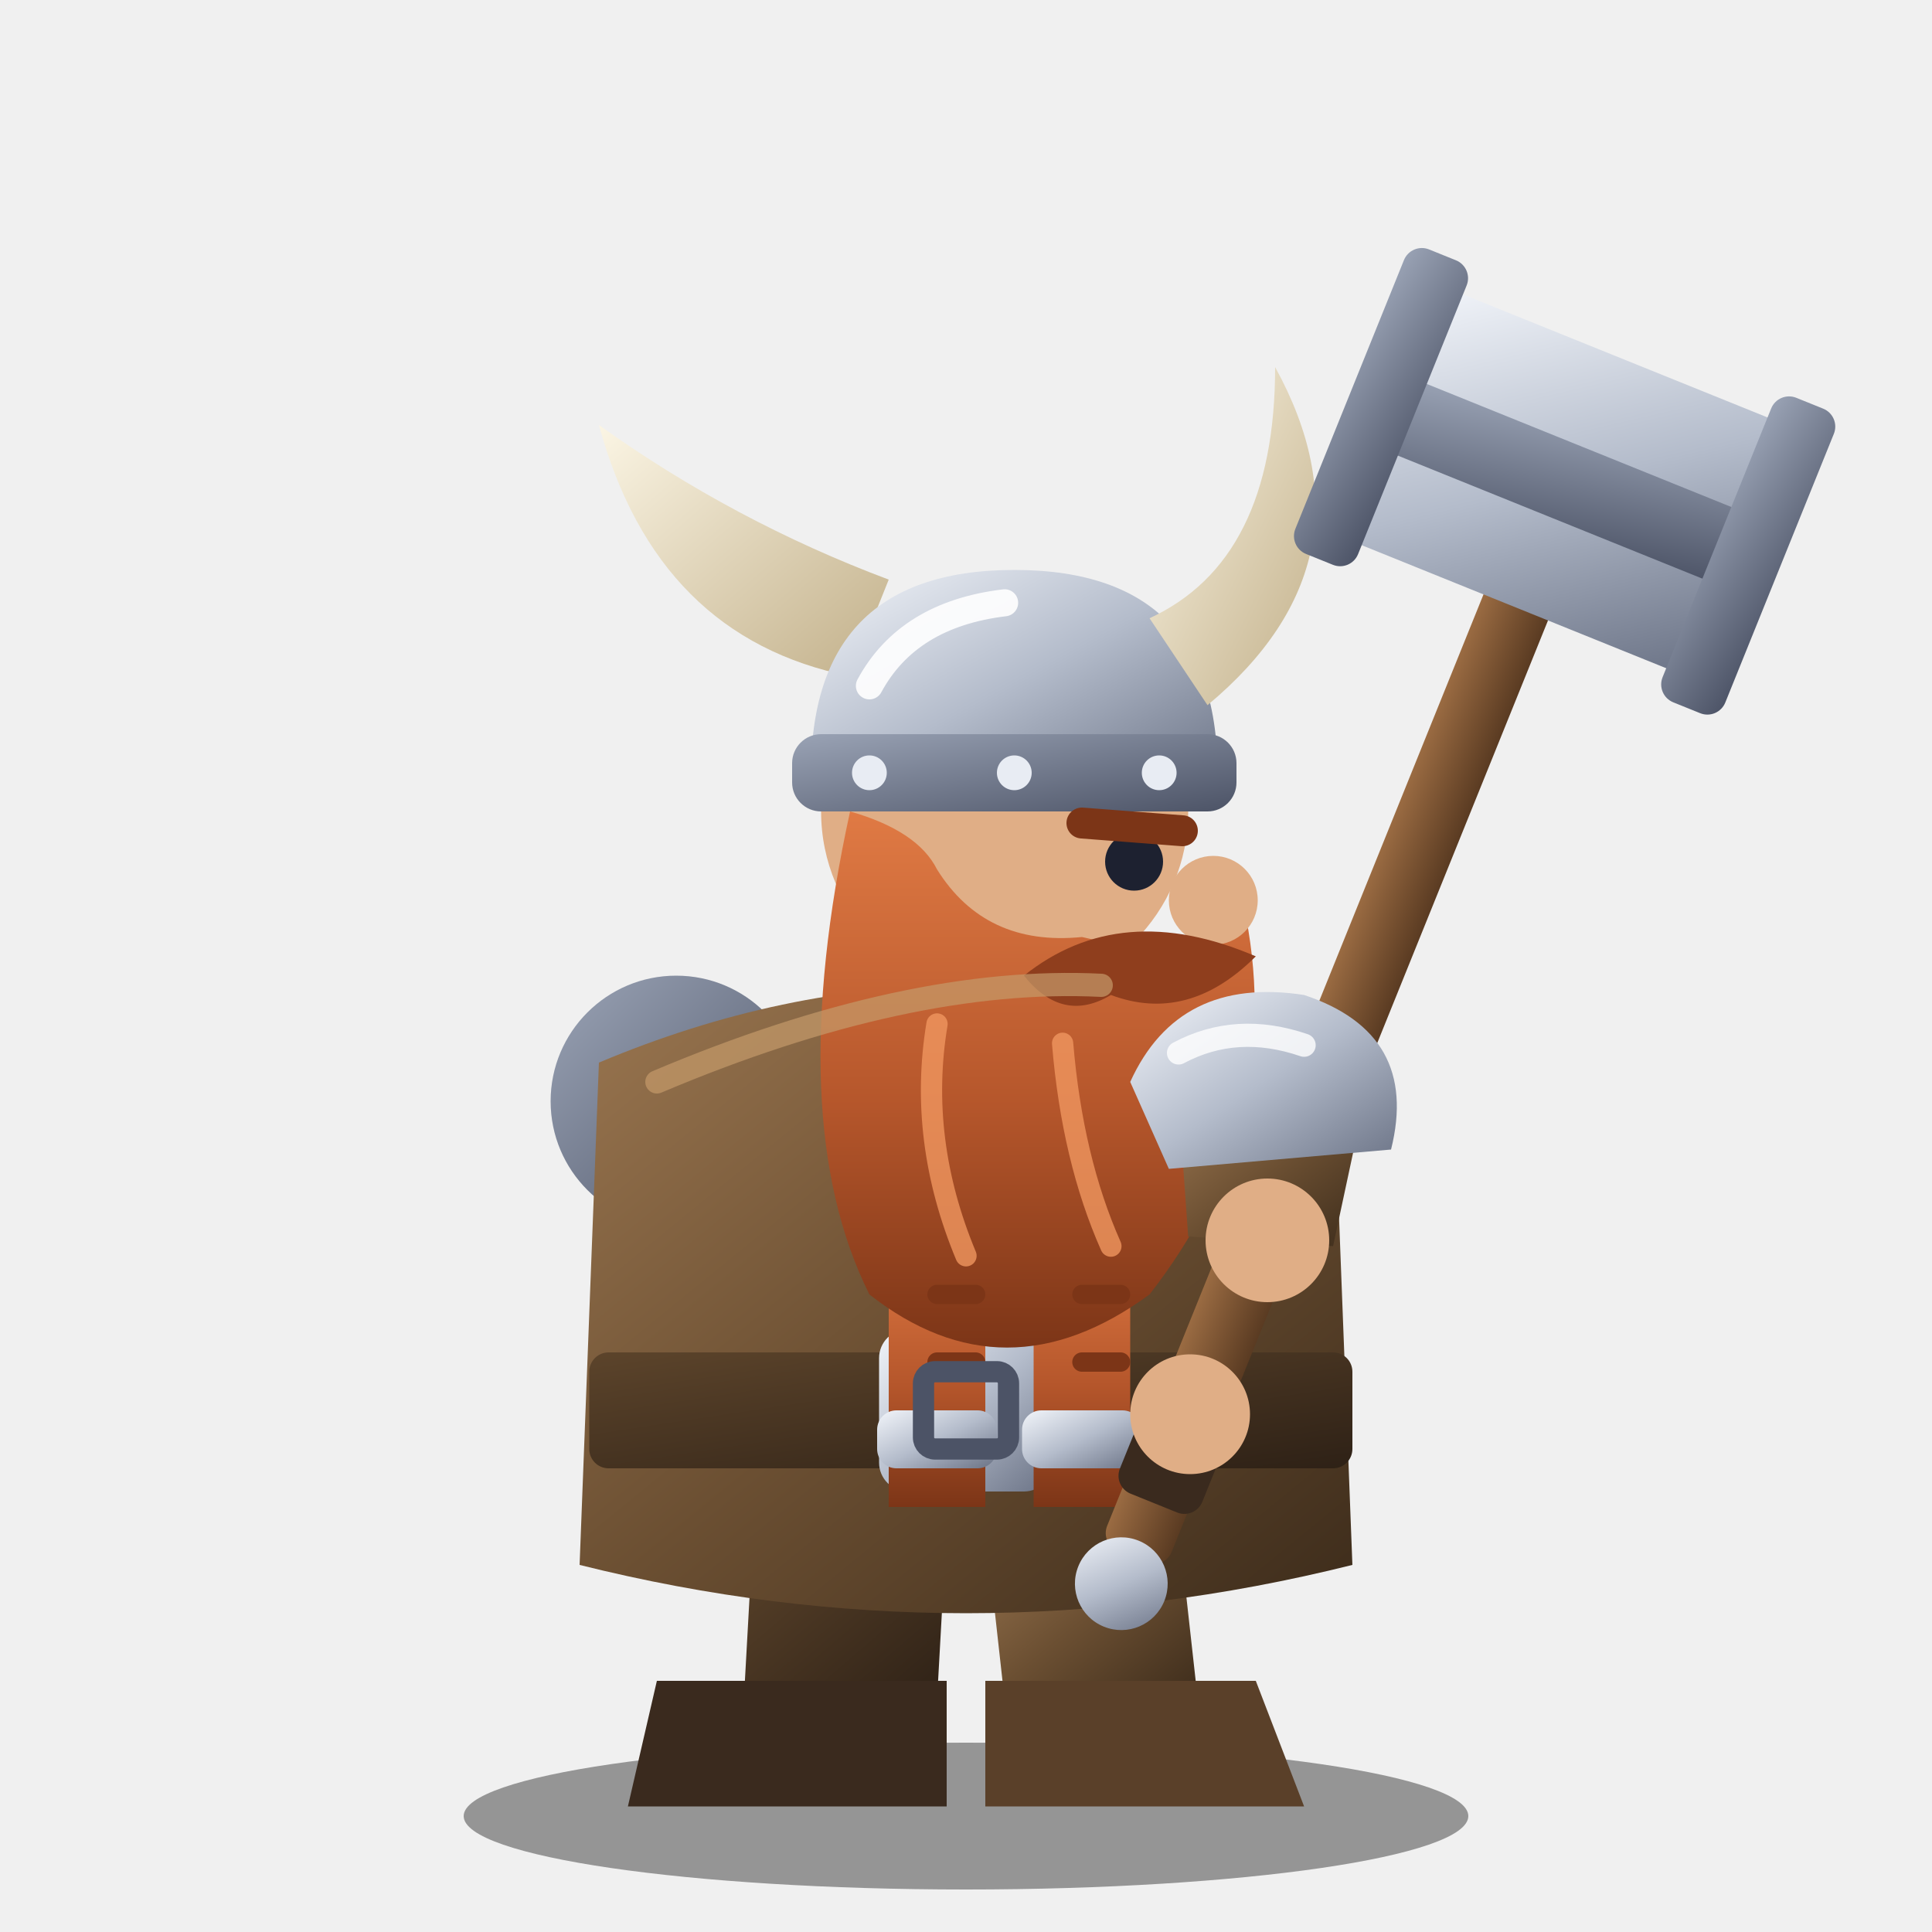
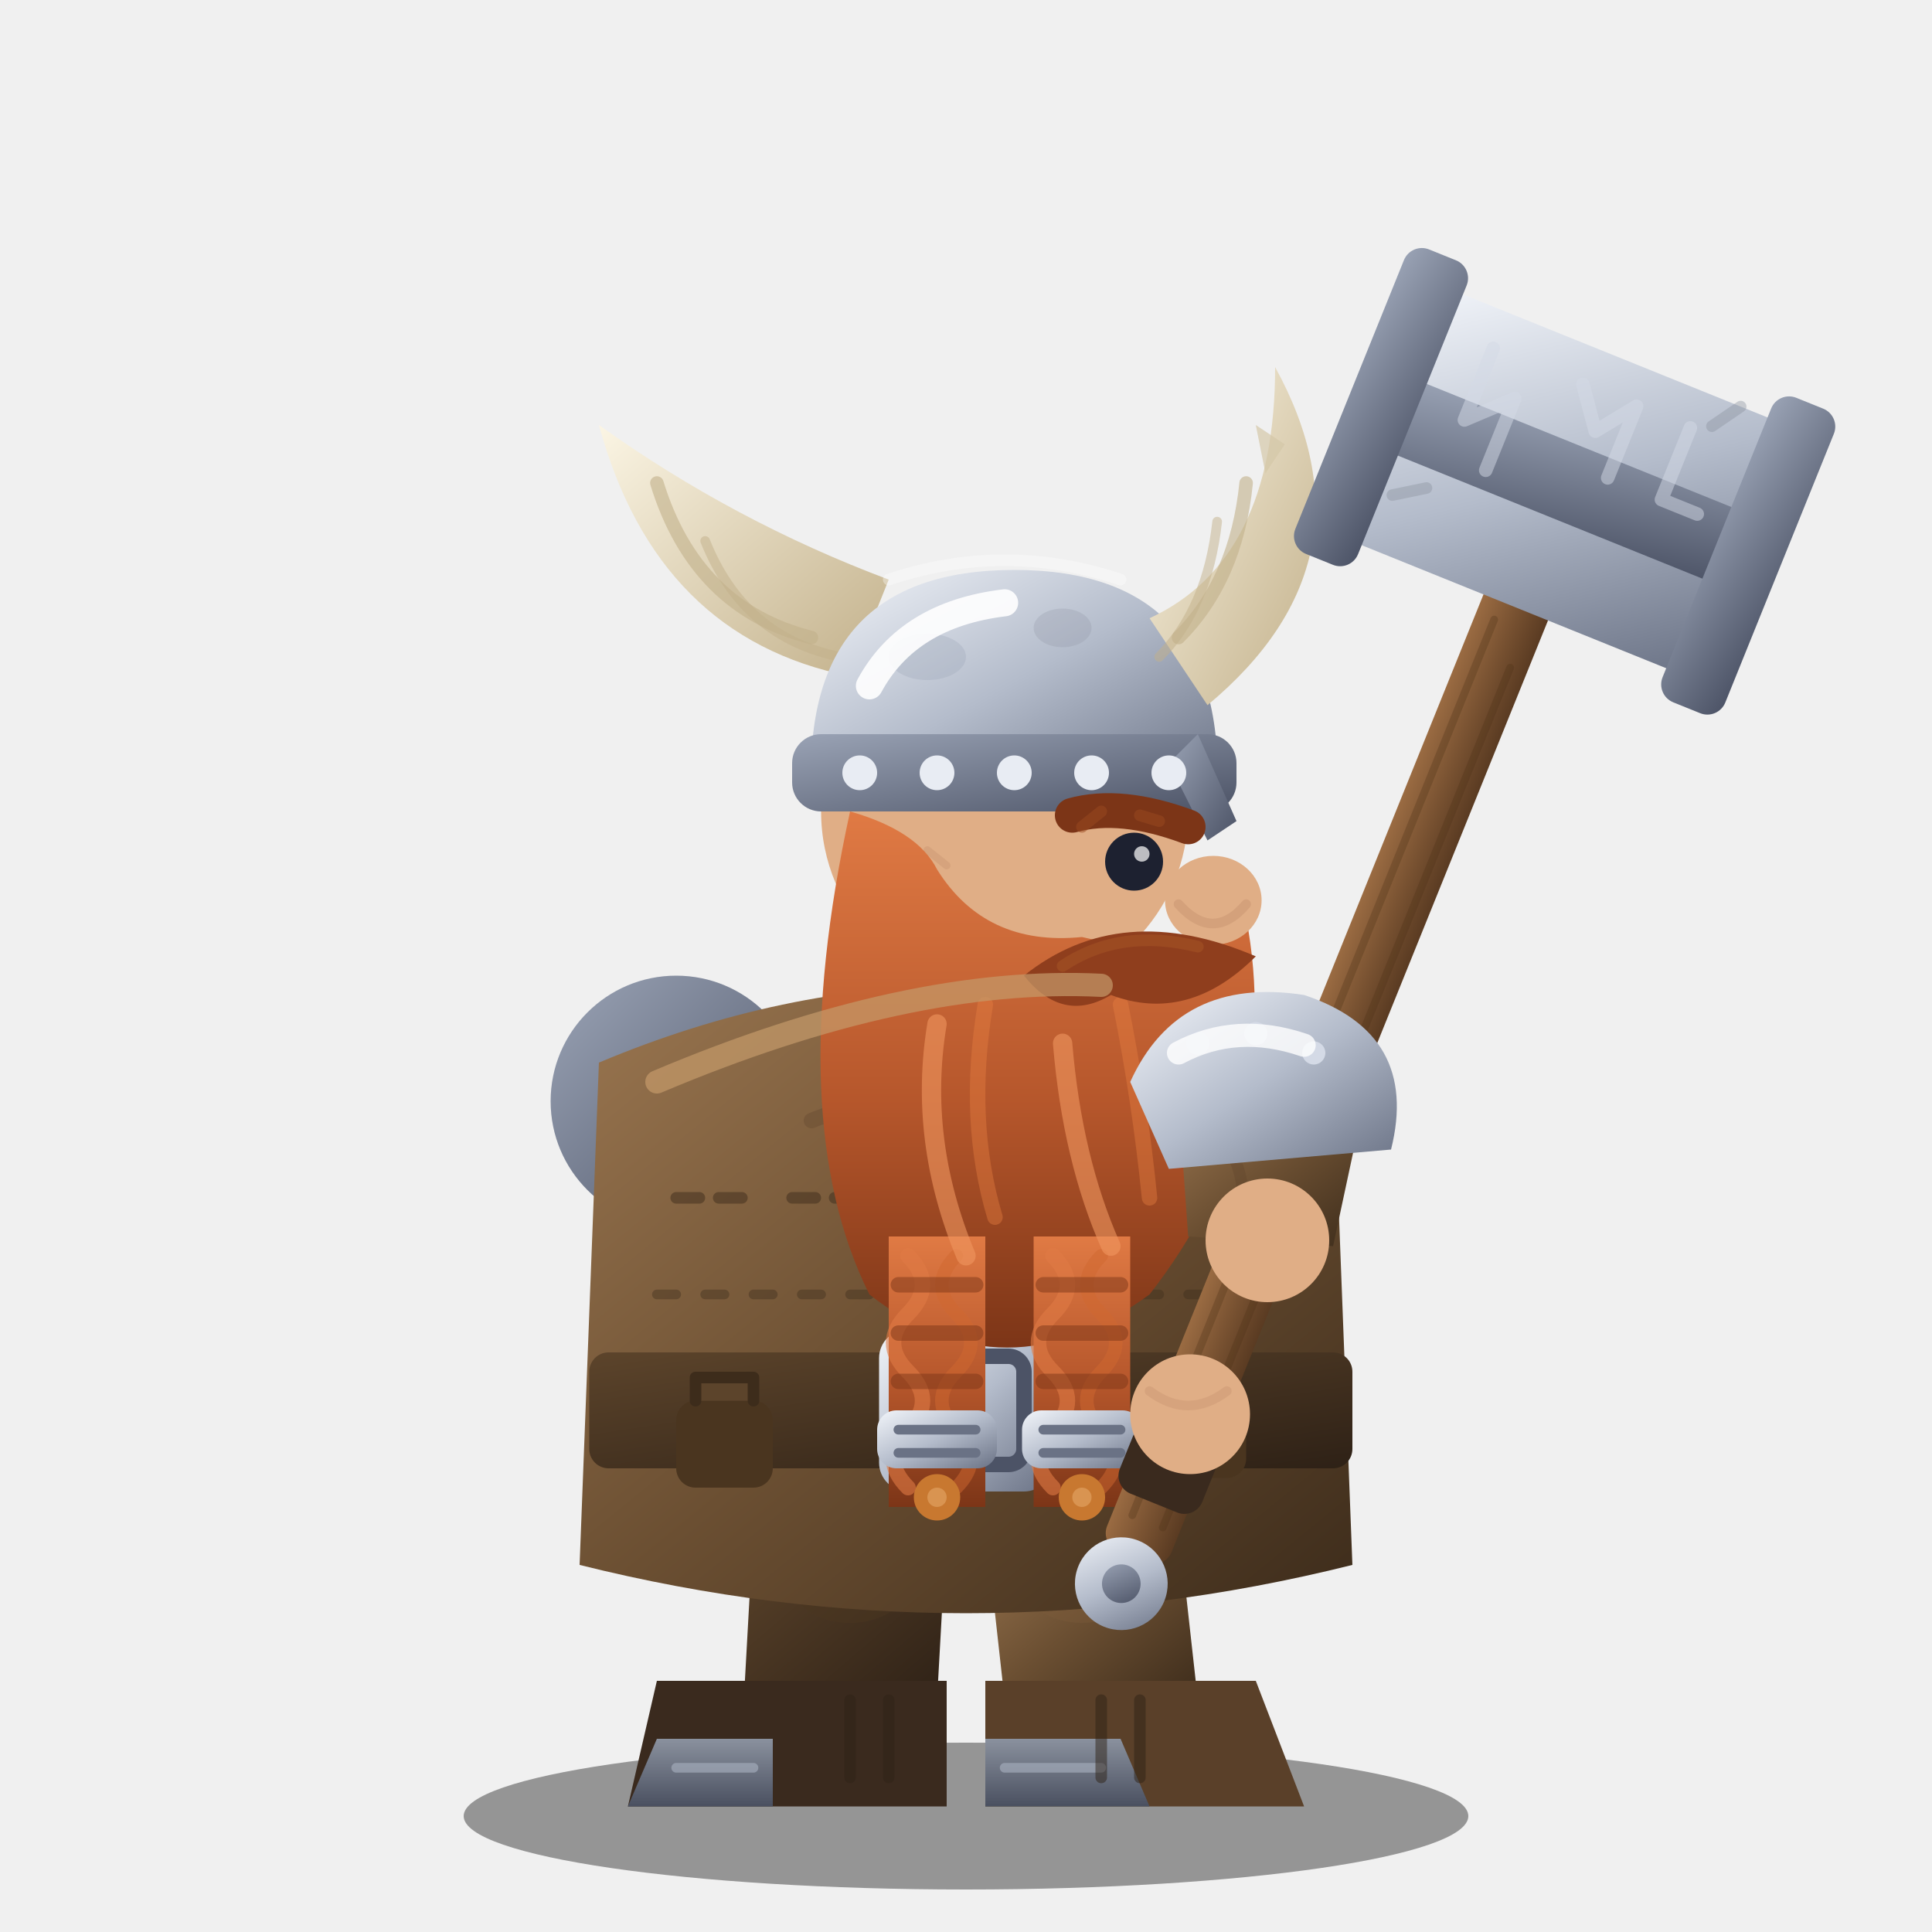
<svg xmlns="http://www.w3.org/2000/svg" viewBox="0 0 100 100" width="512" height="512" data-hand="66,62">
  <defs>
-     <linearGradient id="leather" x1="0" y1="0" x2="1" y2="1">
+     <linearGradient id="dg-leather" x1="0" y1="0" x2="1" y2="1">
      <stop offset="0" stop-color="#9a7650" />
      <stop offset=".5" stop-color="#6b4f32" />
      <stop offset="1" stop-color="#3d2c1b" />
    </linearGradient>
-     <linearGradient id="leatherD" x1="0" y1="0" x2="1" y2="1">
+     <linearGradient id="dg-leatherD" x1="0" y1="0" x2="1" y2="1">
      <stop offset="0" stop-color="#5c442b" />
      <stop offset="1" stop-color="#2e2116" />
    </linearGradient>
-     <linearGradient id="steel" x1="0" y1="0" x2="1" y2="1">
+     <linearGradient id="dg-steel" x1="0" y1="0" x2="1" y2="1">
      <stop offset="0" stop-color="#f2f5fa" />
      <stop offset=".5" stop-color="#b4bccb" />
      <stop offset="1" stop-color="#6a7285" />
    </linearGradient>
-     <linearGradient id="steelD" x1="0" y1="0" x2="1" y2="1">
+     <linearGradient id="dg-steelD" x1="0" y1="0" x2="1" y2="1">
      <stop offset="0" stop-color="#9aa3b5" />
      <stop offset="1" stop-color="#4c5366" />
    </linearGradient>
-     <linearGradient id="beard" x1="0" y1="0" x2="0" y2="1">
+     <linearGradient id="dg-beard" x1="0" y1="0" x2="0" y2="1">
      <stop offset="0" stop-color="#e07a44" />
      <stop offset=".55" stop-color="#b5562b" />
      <stop offset="1" stop-color="#7c3517" />
    </linearGradient>
-     <linearGradient id="wood" x1="0" y1="0" x2="1" y2="0">
+     <linearGradient id="dg-wood" x1="0" y1="0" x2="1" y2="0">
      <stop offset="0" stop-color="#9a6b42" />
      <stop offset="1" stop-color="#5a3b22" />
    </linearGradient>
-     <linearGradient id="bone" x1="0" y1="0" x2="1" y2="1">
+     <linearGradient id="dg-bone" x1="0" y1="0" x2="1" y2="1">
      <stop offset="0" stop-color="#fbf5e4" />
      <stop offset="1" stop-color="#c2b08a" />
+     </linearGradient>
+     <linearGradient id="dg-ironCap" x1="0" y1="0" x2="0" y2="1">
+       <stop offset="0" stop-color="#8a919e" />
+       <stop offset="1" stop-color="#4a5060" />
    </linearGradient>
  </defs>
  <ellipse cx="50" cy="94" rx="26" ry="3.8" fill="#000" opacity=".38" />
  <g stroke="none" stroke-width="1.5" stroke-linejoin="round" stroke-linecap="round">
-     <path d="M44 35 Q34 33 31 22 Q38 27 46 30 Z" fill="url(#bone)" />
-     <circle cx="35" cy="57" r="6.5" fill="url(#steelD)" />
-     <path d="M39 79 h10 l-.5 9 h-10 z" fill="url(#leatherD)" />
+     <path d="M44 35 Q34 33 31 22 Q38 27 46 30 Z" fill="url(#dg-bone)" />
+     <path d="M42 33 Q36 31.5 34 25" stroke="#c2b08a" stroke-width=".7" fill="none" opacity=".6" />
+     <path d="M43.5 34 Q38.5 33 36.5 28" stroke="#c2b08a" stroke-width=".5" fill="none" opacity=".5" />
+     <circle cx="35" cy="57" r="6.5" fill="url(#dg-steelD)" />
+     <circle cx="33.5" cy="55.5" r=".7" fill="#6a7285" />
+     <circle cx="36.5" cy="55.5" r=".7" fill="#6a7285" />
+     <path d="M39 79 h10 l-.5 9 h-10 z" fill="url(#dg-leatherD)" />
+     <path d="M51 79 h10 l1 9 h-10 z" fill="url(#dg-leather)" />
+     <ellipse cx="44" cy="82" rx="3" ry="2" fill="#4a351f" opacity=".5" />
+     <ellipse cx="56" cy="82" rx="3" ry="2" fill="#7a5a3a" opacity=".4" />
    <path d="M34 87 h15 v6.5 h-16.5 z" fill="#3a2a1e" />
-     <path d="M51 79 h10 l1 9 h-10 z" fill="url(#leather)" />
    <path d="M51 87 h14 l2.5 6.5 h-16.5 z" fill="#5a4029" />
-     <path d="M31 55 Q50 47 69 55 L70 81 Q50 86 30 81 Z" fill="url(#leather)" />
-     <rect x="30.5" y="70" width="39.5" height="6" rx="1" fill="url(#leatherD)" />
-     <rect x="45.5" y="68.8" width="9" height="8.4" rx="1.5" fill="url(#steel)" />
+     <path d="M34 90 h6 v3.5 h-7.5 z" fill="url(#dg-ironCap)" />
+     <path d="M51 90 h7 l1.5 3.5 h-8.5 z" fill="url(#dg-ironCap)" />
+     <path d="M35 91.5 h4 M52 91.5 h5" stroke="#aab3c2" stroke-width=".5" fill="none" opacity=".6" />
+     <path d="M44 88 v4 M46 88 v4 M57 88 v4 M59 88 v4" stroke="#2e2116" stroke-width=".6" fill="none" opacity=".5" />
+     <path d="M31 55 Q50 47 69 55 L70 81 Q50 86 30 81 Z" fill="url(#dg-leather)" />
+     <path d="M42 58 Q47 56 52 58 M53 57 Q58 55.5 62 58" stroke="#5a3f28" stroke-width=".8" fill="none" opacity=".3" />
+     <path d="M35 62 h4 M41 62 h4 M47 62 h4 M53 62 h4 M59 62 h4" stroke="#3d2c1b" stroke-width=".6" stroke-dasharray="1.2 1" fill="none" opacity=".5" />
+     <path d="M34 67 h30" stroke="#3d2c1b" stroke-width=".5" stroke-dasharray="1 1.5" fill="none" opacity=".4" />
+     <rect x="30.5" y="70" width="39.5" height="6" rx="1" fill="url(#dg-leatherD)" />
+     <rect x="45.5" y="68.8" width="9" height="8.4" rx="1.5" fill="url(#dg-steel)" />
+     <rect x="47" y="70.2" width="6" height="5.6" rx=".8" fill="none" stroke="#4c5366" stroke-width=".8" />
+     <path d="M50 70.5 v5" stroke="#6a7285" stroke-width=".9" />
+     <rect x="35" y="72.5" width="5" height="4.5" rx="1" fill="#4a351f" />
+     <path d="M36 72.5 v-1.2 h3 v1.2" stroke="#3d2c1b" stroke-width=".6" fill="#5c442b" />
+     <rect x="60" y="72.5" width="4.5" height="4" rx="1" fill="#4a351f" />
+     <path d="M61 72.5 v-1 h2.5 v1" stroke="#3d2c1b" stroke-width=".6" fill="#5c442b" />
+     <rect x="57" y="71.5" width="1.2" height="5" rx=".3" fill="#6a7285" />
+     <rect x="56.7" y="71" width="1.8" height="1.5" rx=".3" fill="#5c442b" />
    <circle cx="52" cy="42" r="9.5" fill="#e0ae86" />
-     <path d="M42 41 Q41.5 29.5 52.5 29.5 Q63.5 29.5 63 41 Z" fill="url(#steel)" />
-     <rect x="41" y="38" width="23" height="4" rx="1.5" fill="url(#steelD)" />
-     <path d="M59.5 32 Q66 29 66 19 Q71.5 29 62.5 36.5 Z" fill="url(#bone)" />
-     <path d="M46 64 h5 v14 h-5 z" fill="url(#beard)" />
-     <path d="M53.5 64 h5 v14 h-5 z" fill="url(#beard)" />
-     <path d="M44 42 Q40.5 58 45 67 Q52 72.5 59.5 67 Q66.5 58 64.5 47.5 Q60 49.5 56 48.5 Q51 49 48.5 45 Q47.5 43 44 42 Z" fill="url(#beard)" />
-     <rect x="45.4" y="73" width="6.2" height="3" rx="1" fill="url(#steel)" />
-     <rect x="52.9" y="73" width="6.2" height="3" rx="1" fill="url(#steel)" />
-     <circle cx="62.8" cy="46.6" r="2.3" fill="#e0ae86" />
+     <path d="M56 39 l1.5 .5" stroke="#c89470" stroke-width=".5" fill="none" opacity=".5" />
+     <path d="M48 44 l1 .8" stroke="#c89470" stroke-width=".4" fill="none" opacity=".4" />
+     <path d="M42 41 Q41.5 29.5 52.5 29.5 Q63.5 29.5 63 41 Z" fill="url(#dg-steel)" />
+     <rect x="41" y="38" width="23" height="4" rx="1.5" fill="url(#dg-steelD)" />
+     <path d="M62 38 l2 4.5 l-1.5 1 l-2 -4 z" fill="url(#dg-steelD)" />
+     <ellipse cx="48" cy="34" rx="2" ry="1.2" fill="#9aa3b5" opacity=".3" />
+     <ellipse cx="55" cy="32.5" rx="1.5" ry="1" fill="#8a919e" opacity=".25" />
+     <g fill="#e8ecf3">
+       <circle cx="44.5" cy="40" r=".9" />
+       <circle cx="48.5" cy="40" r=".9" />
+       <circle cx="52.5" cy="40" r=".9" />
+       <circle cx="56.5" cy="40" r=".9" />
+       <circle cx="60.5" cy="40" r=".9" />
+     </g>
+     <path d="M46 30 Q52 28 58 30" stroke="#fff" stroke-width=".6" fill="none" opacity=".35" />
+     <path d="M59.5 32 Q66 29 66 19 Q71.5 29 62.5 36.5 Z" fill="url(#dg-bone)" />
+     <path d="M61 33 Q64 30 64.5 25" stroke="#c2b08a" stroke-width=".7" fill="none" opacity=".6" />
+     <path d="M60 34 Q62.5 31.5 63 27" stroke="#c2b08a" stroke-width=".5" fill="none" opacity=".5" />
+     <path d="M65 22 l1.5 1 l-1 1.5 z" fill="#d4c8a8" opacity=".7" />
+     <path d="M44 42 Q40.5 58 45 67 Q52 72.5 59.5 67 Q66.5 58 64.5 47.5 Q60 49.5 56 48.5 Q51 49 48.5 45 Q47.5 43 44 42 Z" fill="url(#dg-beard)" />
+     <path d="M46 64 h5 v14 h-5 z" fill="url(#dg-beard)" />
+     <path d="M47 65 q1.5 1.5 0 3 q-1.5 1.5 0 3 q1.5 1.5 0 3 q-1.5 1.5 0 3" stroke="#e07a44" stroke-width=".8" fill="none" opacity=".6" />
+     <path d="M49.5 65 q-1.5 1.5 0 3 q1.5 1.5 0 3 q-1.5 1.5 0 3 q1.5 1.5 0 3" stroke="#d06830" stroke-width=".7" fill="none" opacity=".5" />
+     <path d="M53.5 64 h5 v14 h-5 z" fill="url(#dg-beard)" />
+     <path d="M54.5 65 q1.5 1.5 0 3 q-1.5 1.5 0 3 q1.5 1.5 0 3 q-1.5 1.5 0 3" stroke="#e07a44" stroke-width=".8" fill="none" opacity=".6" />
+     <path d="M57 65 q-1.5 1.5 0 3 q1.5 1.5 0 3 q-1.5 1.5 0 3 q1.5 1.5 0 3" stroke="#d06830" stroke-width=".7" fill="none" opacity=".5" />
+     <rect x="45.4" y="73" width="6.2" height="3" rx="1" fill="url(#dg-steel)" />
+     <rect x="52.9" y="73" width="6.2" height="3" rx="1" fill="url(#dg-steel)" />
+     <path d="M46.5 74 h4 M46.5 75.2 h4 M54 74 h4 M54 75.2 h4" stroke="#6a7285" stroke-width=".5" fill="none" />
+     <circle cx="48.5" cy="77.5" r="1.2" fill="#c87830" />
+     <circle cx="48.5" cy="77.5" r=".5" fill="#e0a060" opacity=".7" />
+     <circle cx="56" cy="77.5" r="1.2" fill="#c87830" />
+     <circle cx="56" cy="77.5" r=".5" fill="#e0a060" opacity=".7" />
+     <path d="M48.5 53 Q47.5 59 50 65 M55 54 Q55.5 60 57.5 64.5" stroke="#f0965f" stroke-width="1" fill="none" stroke-linecap="round" opacity=".6" />
+     <path d="M51 52 Q50 58 51.5 63 M58 52 Q59 57 59.5 62" stroke="#e88040" stroke-width=".8" fill="none" stroke-linecap="round" opacity=".4" />
+     <path d="M46.5 66.5 h4 M46.5 69 h4 M46.5 71.5 h4 M54 66.5 h4 M54 69 h4 M54 71.5 h4" stroke="#7c3517" stroke-width=".8" stroke-linecap="round" opacity=".5" />
+     <ellipse cx="62.8" cy="46.6" rx="2.5" ry="2.3" fill="#e0ae86" />
+     <path d="M61 46.8 q1.8 2 3.5 0" stroke="#c89470" stroke-width=".5" fill="none" opacity=".5" />
    <path d="M53 50.5 Q58 46.5 65 49.5 Q61.5 53 57.5 51.5 Q55 53 53 50.5 Z" fill="#8f3e1d" stroke-width="1.1" />
+     <path d="M55 50 Q58 48 62 49" stroke="#a85525" stroke-width=".6" fill="none" opacity=".5" />
    <g transform="rotate(22 66 62)">
-       <rect class="wpn" x="64.3" y="25" width="3.6" height="57" rx="1" fill="url(#wood)" />
+       <rect class="wpn" x="64.3" y="25" width="3.6" height="57" rx="1" fill="url(#dg-wood)" />
+       <path class="wpn" d="M65.3 30 v50 M67 32 v48" stroke="#4a2e15" stroke-width=".4" fill="none" opacity=".3" />
+       <path class="wpn" d="M64.3 55 l3.6 2 M64.3 58 l3.6 2 M64.3 61 l3.6 2 M64.3 64 l3.6 2" stroke="#3d2c1b" stroke-width=".7" fill="none" opacity=".5" />
      <rect class="wpn" x="63.8" y="74" width="4.6" height="5" rx="1" fill="#3a2a1e" />
-       <path class="wpn" d="M56 15 h20 v14 h-20 z" fill="url(#steel)" />
-       <rect class="wpn" x="56" y="20" width="20" height="4" fill="url(#steelD)" />
-       <rect class="wpn" x="54" y="13.5" width="3.5" height="17" rx="1" fill="url(#steelD)" />
-       <rect class="wpn" x="74.5" y="13.5" width="3.5" height="17" rx="1" fill="url(#steelD)" />
-       <circle class="wpn" cx="66.1" cy="83.5" r="2.4" fill="url(#steel)" />
+       <path class="wpn" d="M56 15 h20 v14 h-20 z" fill="url(#dg-steel)" />
+       <rect class="wpn" x="56" y="20" width="20" height="4" fill="url(#dg-steelD)" />
+       <rect class="wpn" x="54" y="13.5" width="3.5" height="17" rx="1" fill="url(#dg-steelD)" />
+       <rect class="wpn" x="74.5" y="13.5" width="3.5" height="17" rx="1" fill="url(#dg-steelD)" />
+       <path class="wpn" d="M60 17 v4 l2 -2 v4" stroke="#d4dae6" stroke-width=".7" fill="none" opacity=".5" />
+       <path class="wpn" d="M65 17 l1.5 2 l1.5 -2 v4" stroke="#d4dae6" stroke-width=".7" fill="none" opacity=".5" />
+       <path class="wpn" d="M71 17 v4 h2" stroke="#d4dae6" stroke-width=".7" fill="none" opacity=".5" />
+       <path class="wpn" d="M58 26 l1.5 -1 M73 15 l-1 1.5" stroke="#8a919e" stroke-width=".6" fill="none" opacity=".4" />
+       <circle class="wpn" cx="66.1" cy="83.5" r="2.4" fill="url(#dg-steel)" />
+       <circle class="wpn" cx="66.1" cy="83.5" r="1" fill="url(#dg-steelD)" />
    </g>
    <circle cx="61.6" cy="73.2" r="3.1" fill="#e0ae86" />
-     <path d="M61 57 L70.5 57.5 L69 64.5 L61.5 64 Z" fill="url(#leather)" />
+     <path d="M59.5 72 q2 1.5 4 0" stroke="#c89470" stroke-width=".5" fill="none" opacity=".4" />
+     <path d="M61 57 L70.5 57.5 L69 64.5 L61.5 64 Z" fill="url(#dg-leather)" />
+     <path d="M63 58.5 Q65 61 64 64" stroke="#5a3f28" stroke-width=".6" fill="none" opacity=".3" />
    <circle cx="65.6" cy="64.2" r="3.2" fill="#e0ae86" />
-     <path d="M58.5 56 Q61 50.5 67.5 51.5 Q73.5 53.5 72 59.5 L60.5 60.5 Z" fill="url(#steel)" />
+     <path d="M58.5 56 Q61 50.5 67.5 51.5 Q73.5 53.5 72 59.5 L60.5 60.5 Z" fill="url(#dg-steel)" />
+     <circle cx="62" cy="54" r=".6" fill="#d4dae6" />
+     <circle cx="65" cy="53.5" r=".6" fill="#d4dae6" />
+     <circle cx="68" cy="54.5" r=".6" fill="#d4dae6" />
  </g>
  <circle cx="58.7" cy="44.6" r="1.5" fill="#1d2130" />
-   <path d="M56 42.6 l5.2 .4" stroke="#7c3517" stroke-width="1.6" stroke-linecap="round" />
-   <path d="M48.5 53 Q47.5 59 50 65 M55 54 Q55.5 60 57.5 64.5" stroke="#f0965f" stroke-width="1.1" fill="none" stroke-linecap="round" opacity=".8" />
-   <path d="M48.5 67 h2 M48.5 70.5 h2 M56 67 h2 M56 70.5 h2" stroke="#7c3517" stroke-width="1" stroke-linecap="round" />
-   <g fill="#e8ecf3" stroke="none" stroke-width=".6">
-     <circle cx="45" cy="40" r=".9" />
-     <circle cx="52.5" cy="40" r=".9" />
-     <circle cx="60" cy="40" r=".9" />
-   </g>
+   <circle cx="59.1" cy="44.2" r=".4" fill="#fff" opacity=".7" />
+   <path d="M55.5 42.2 Q58 41.5 61.5 42.8" stroke="#7c3517" stroke-width="1.8" stroke-linecap="round" />
+   <path d="M56 42.8 l1 -.8 M59 42.2 l1 .3" stroke="#9a4a20" stroke-width=".6" stroke-linecap="round" opacity=".5" />
  <path d="M45 35.5 Q47 31.8 52 31.2" stroke="#fff" stroke-width="1.4" fill="none" stroke-linecap="round" opacity=".9" />
  <path d="M61 54.5 q3 -1.6 6.5 -.4" stroke="#fff" stroke-width="1.2" fill="none" stroke-linecap="round" opacity=".8" />
  <path d="M34 56 Q47 50.5 57 51" stroke="#c49a6a" stroke-width="1.2" fill="none" stroke-linecap="round" opacity=".7" />
-   <rect x="47.8" y="71" width="4.4" height="4" rx=".6" fill="none" stroke="#4c5366" stroke-width="1.1" />
</svg>
